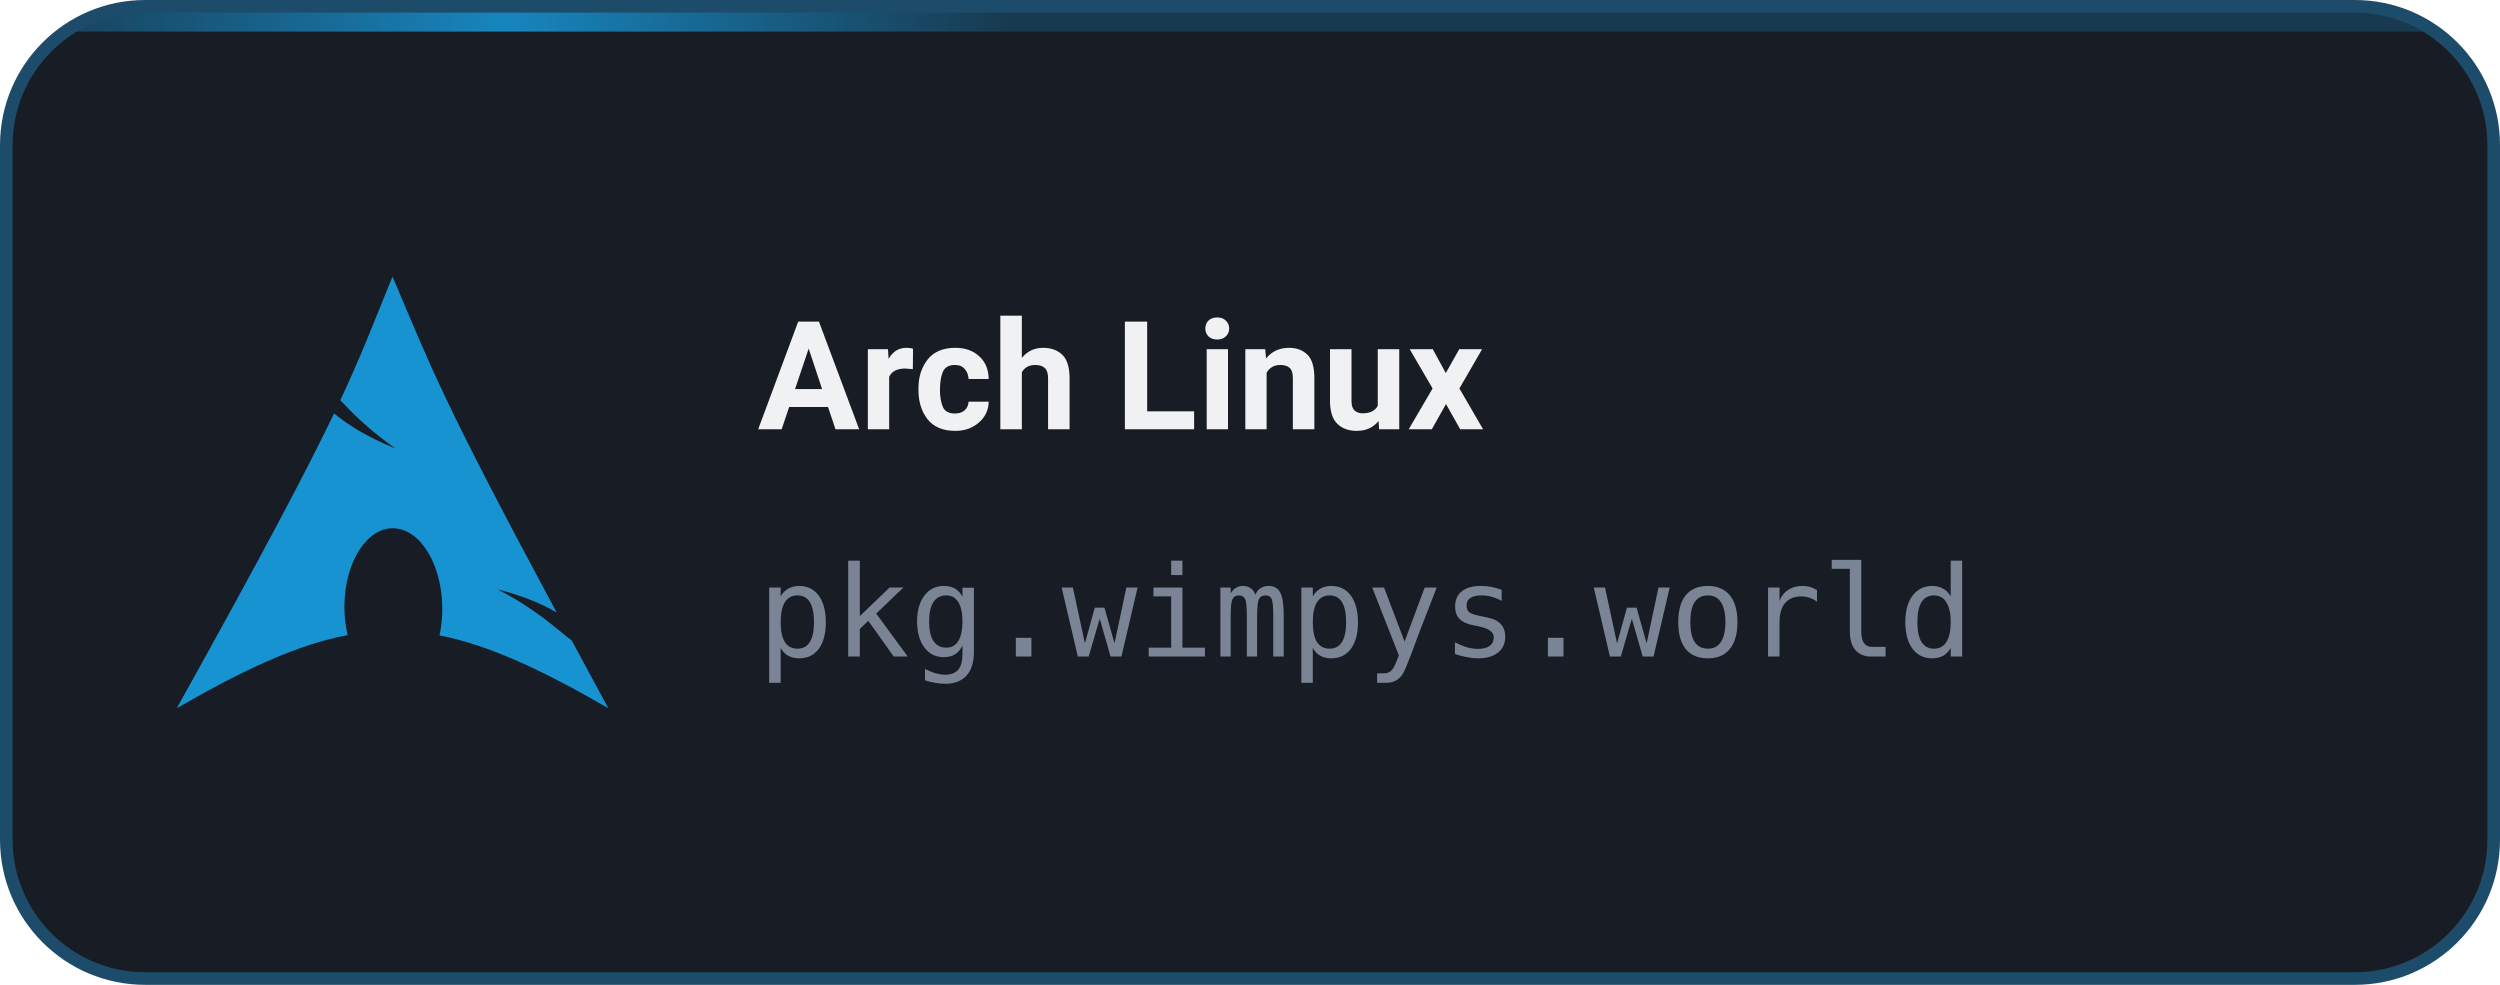
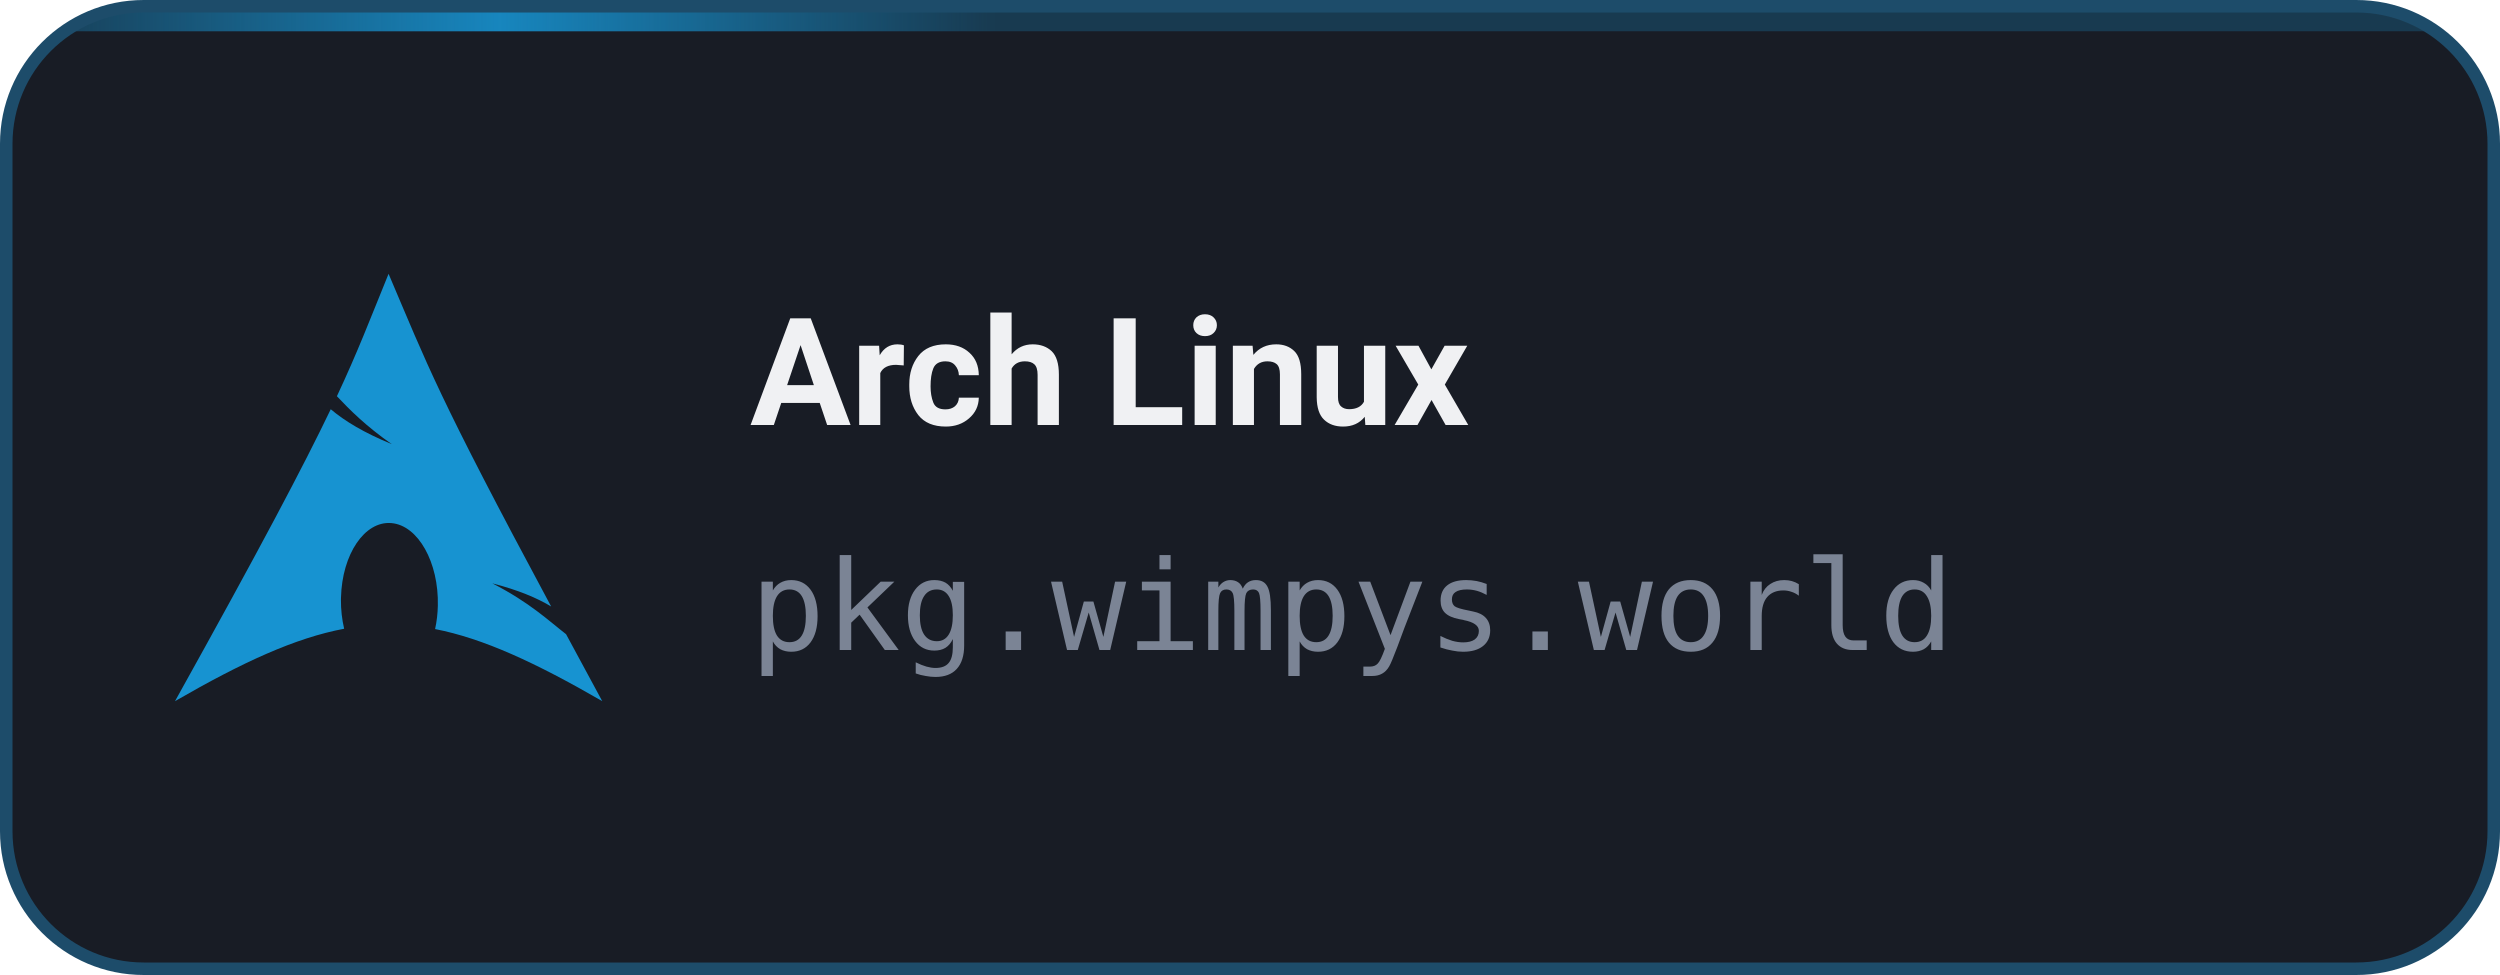
- <svg xmlns="http://www.w3.org/2000/svg" width="198" height="78" viewBox="0 0 198 78" role="img" aria-label="Arch Linux">
+ <svg xmlns="http://www.w3.org/2000/svg" width="200" height="78" viewBox="0 0 200 78" role="img" aria-label="Arch Linux">
  <defs>
    <clipPath id="pkg-clip">
-       <rect x="0.5" y="0.5" width="197" height="77" rx="11" />
+       <rect x="0.5" y="0.5" width="199" height="77" rx="11" />
    </clipPath>
    <linearGradient id="pkg-glint" x1="0" y1="0" x2="1" y2="0">
      <stop offset="0%" stop-color="#1793d1" stop-opacity="0" />
      <stop offset="50%" stop-color="#1793d1" stop-opacity="0.85" />
      <stop offset="100%" stop-color="#1793d1" stop-opacity="0" />
    </linearGradient>
  </defs>
  <style>.k-label{font-family:'Work Sans', -apple-system, BlinkMacSystemFont, 'Segoe UI', Roboto, sans-serif;font-size:12px;font-weight:700;fill:#f0f1f3}.k-domain{font-family:'Fira Code', ui-monospace, SFMono-Regular, Menlo, monospace;font-size:10px;font-weight:500;fill:#7b8495}@keyframes pkg-sweep{0%{transform:translateX(-90px);opacity:0}2%{opacity:1}12%{opacity:1}14%,100%{transform:translateX(220px);opacity:0}}.k-glint{animation:pkg-sweep 18.7s ease-in-out -8.4s infinite}@media (prefers-reduced-motion: reduce) { * { animation: none !important; } }</style>
  <g clip-path="url(#pkg-clip)">
-     <rect x="0" y="0" width="198" height="78" fill="#181c25" />
-     <rect x="0" y="0" width="198" height="2.5" fill="#1793d1" opacity="0.25" />
+     <rect x="0" y="0" width="200" height="78" fill="#181c25" />
+     <rect x="0" y="0" width="200" height="2.5" fill="#1793d1" opacity="0.25" />
    <rect class="k-glint" x="0" y="0" width="80" height="2.5" fill="url(#pkg-glint)" />
    <g transform="translate(14, 21) scale(1.5)" fill="#1793d1">
      <path d="M11.39.605C10.376 3.092 9.764 4.72 8.635 7.132c.693.734 1.543 1.589 2.923 2.554-1.484-.61-2.496-1.224-3.252-1.86C6.86 10.842 4.596 15.138 0 23.395c3.612-2.085 6.412-3.37 9.021-3.862a6.61 6.61 0 01-.171-1.547l.003-.115c.058-2.315 1.261-4.095 2.687-3.973 1.426.12 2.534 2.096 2.478 4.409a6.52 6.52 0 01-.146 1.243c2.58.505 5.352 1.787 8.914 3.844-.702-1.293-1.33-2.459-1.929-3.57-.943-.73-1.926-1.682-3.933-2.713 1.38.359 2.367.772 3.137 1.234-6.09-11.334-6.582-12.84-8.67-17.74z" />
    </g>
    <text x="60" y="34" class="k-label">Arch Linux</text>
    <text x="60" y="52" class="k-domain">pkg.wimpys.world</text>
  </g>
-   <rect x="0.5" y="0.5" width="197" height="77" rx="11" fill="none" stroke="#1d4c6a" stroke-width="1" />
+   <rect x="0.5" y="0.5" width="199" height="77" rx="11" fill="none" stroke="#1d4c6a" stroke-width="1" />
</svg>
